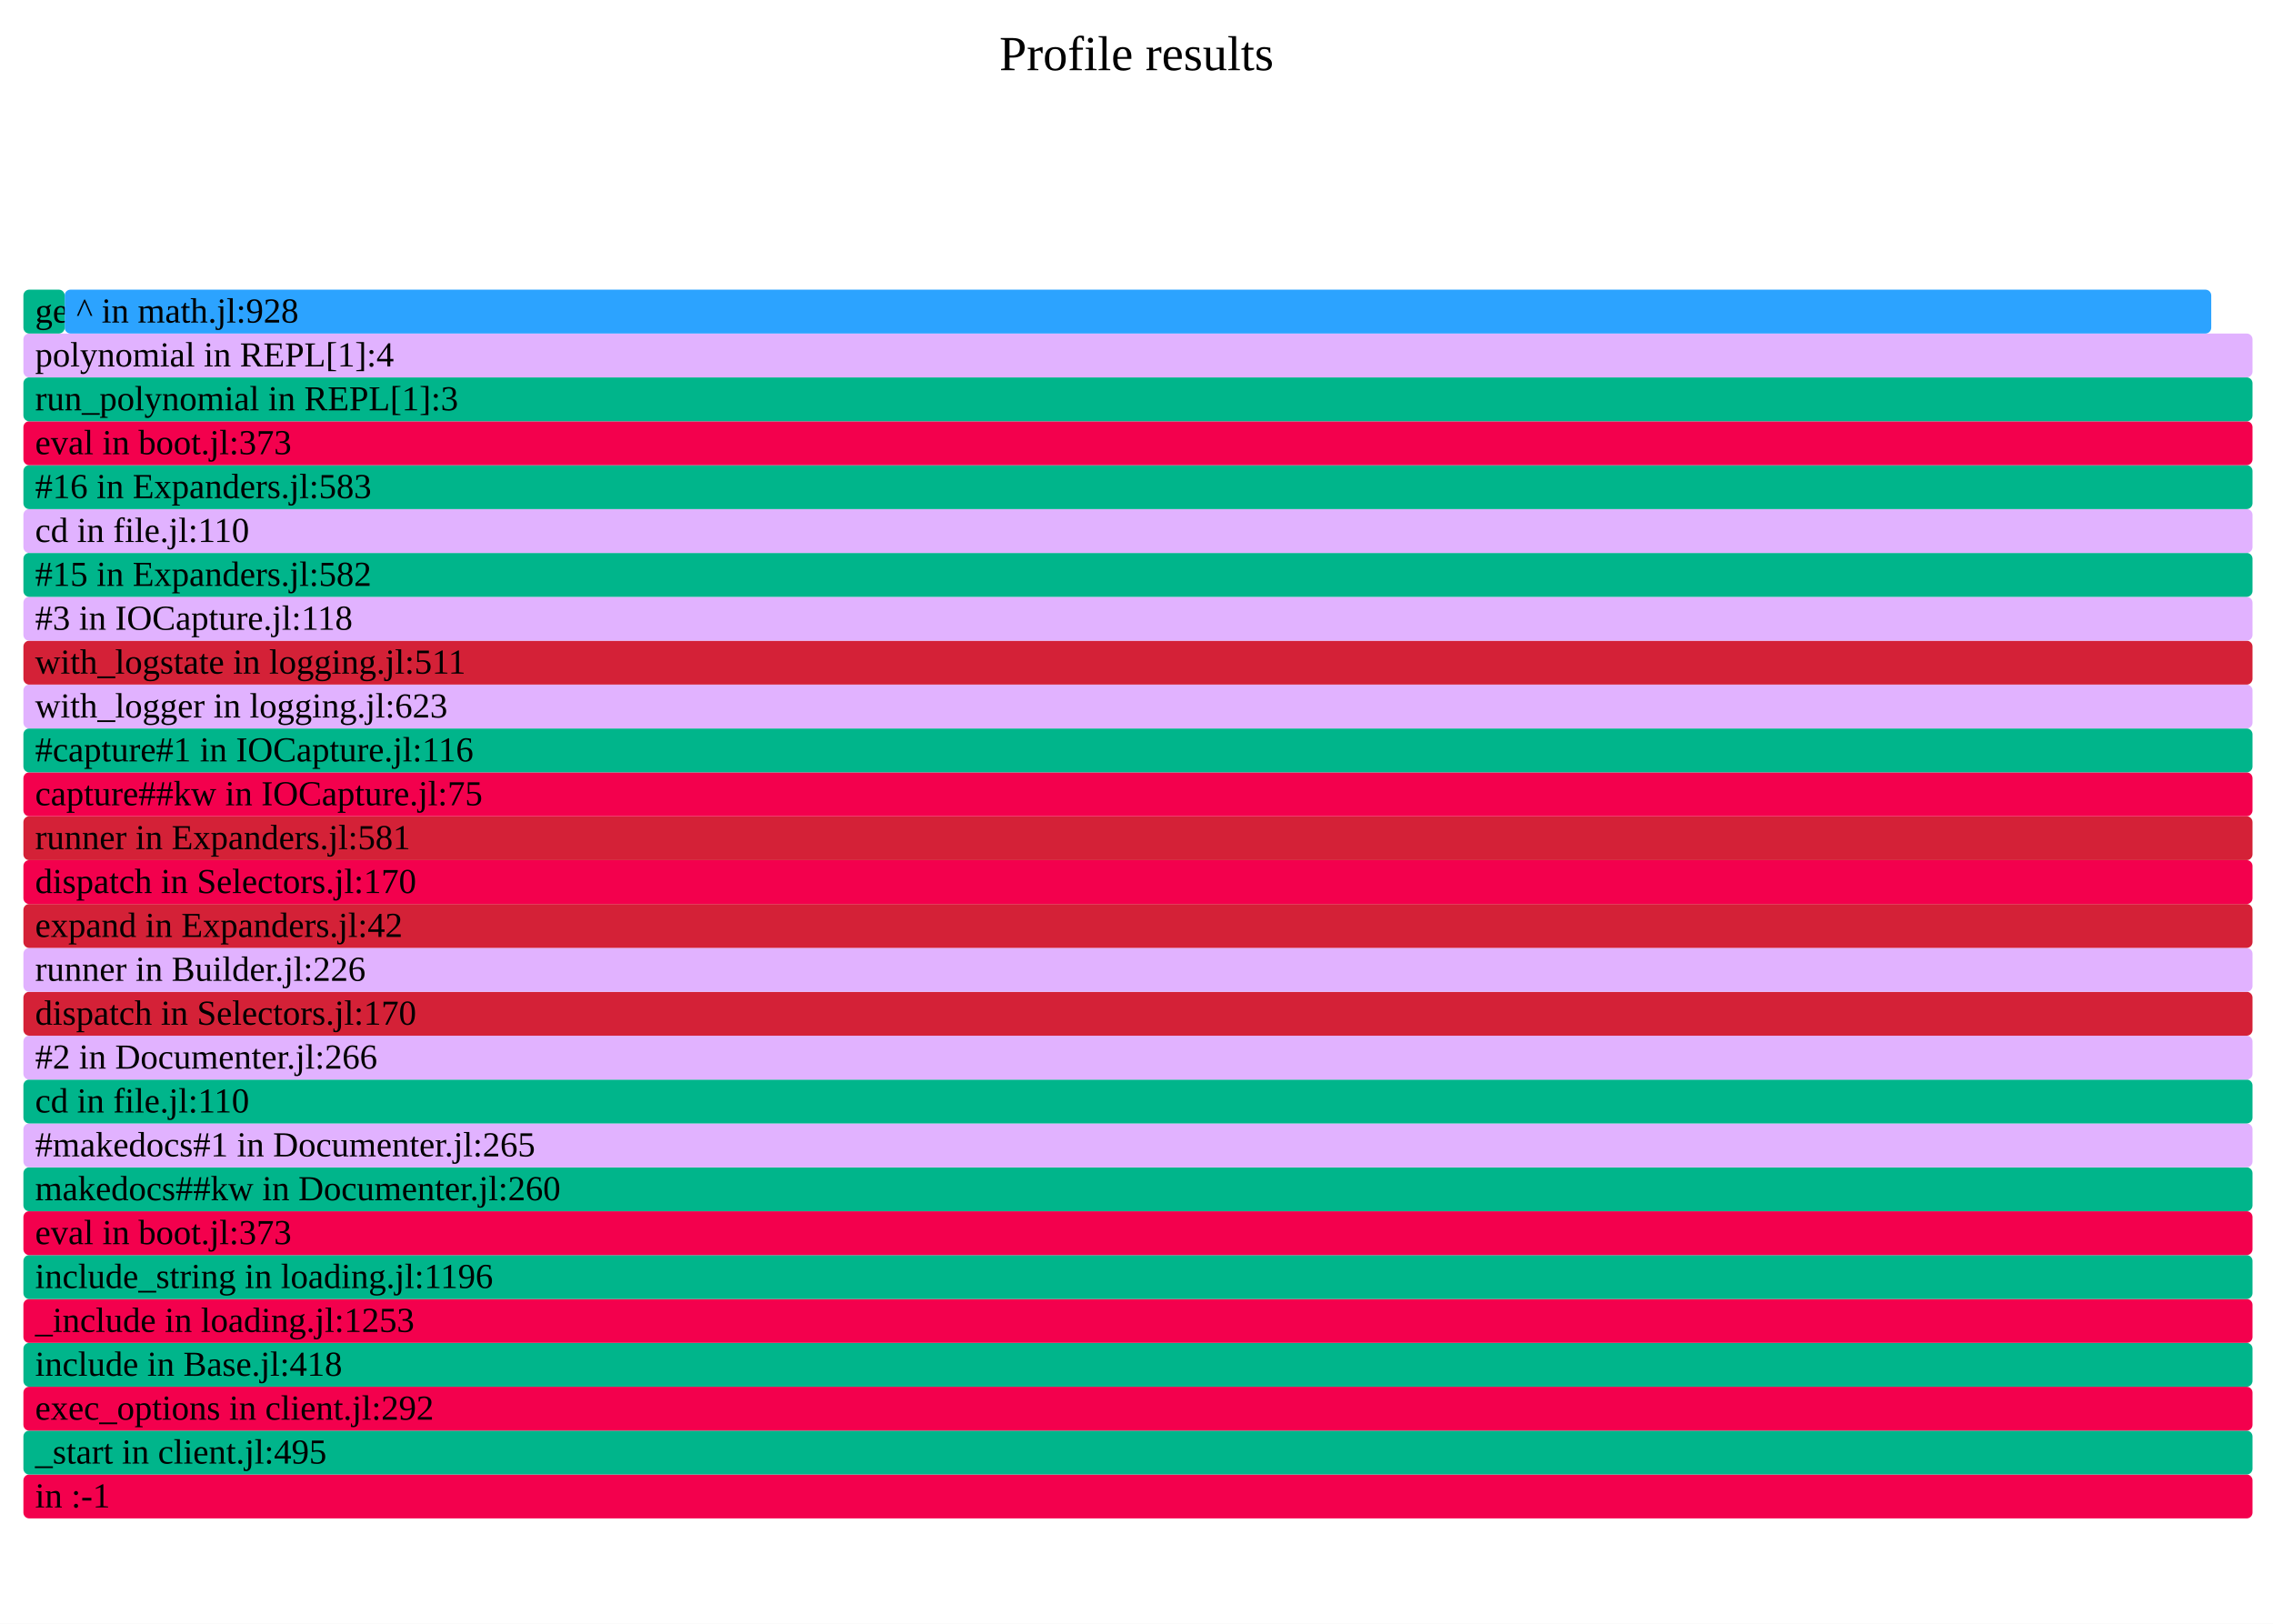
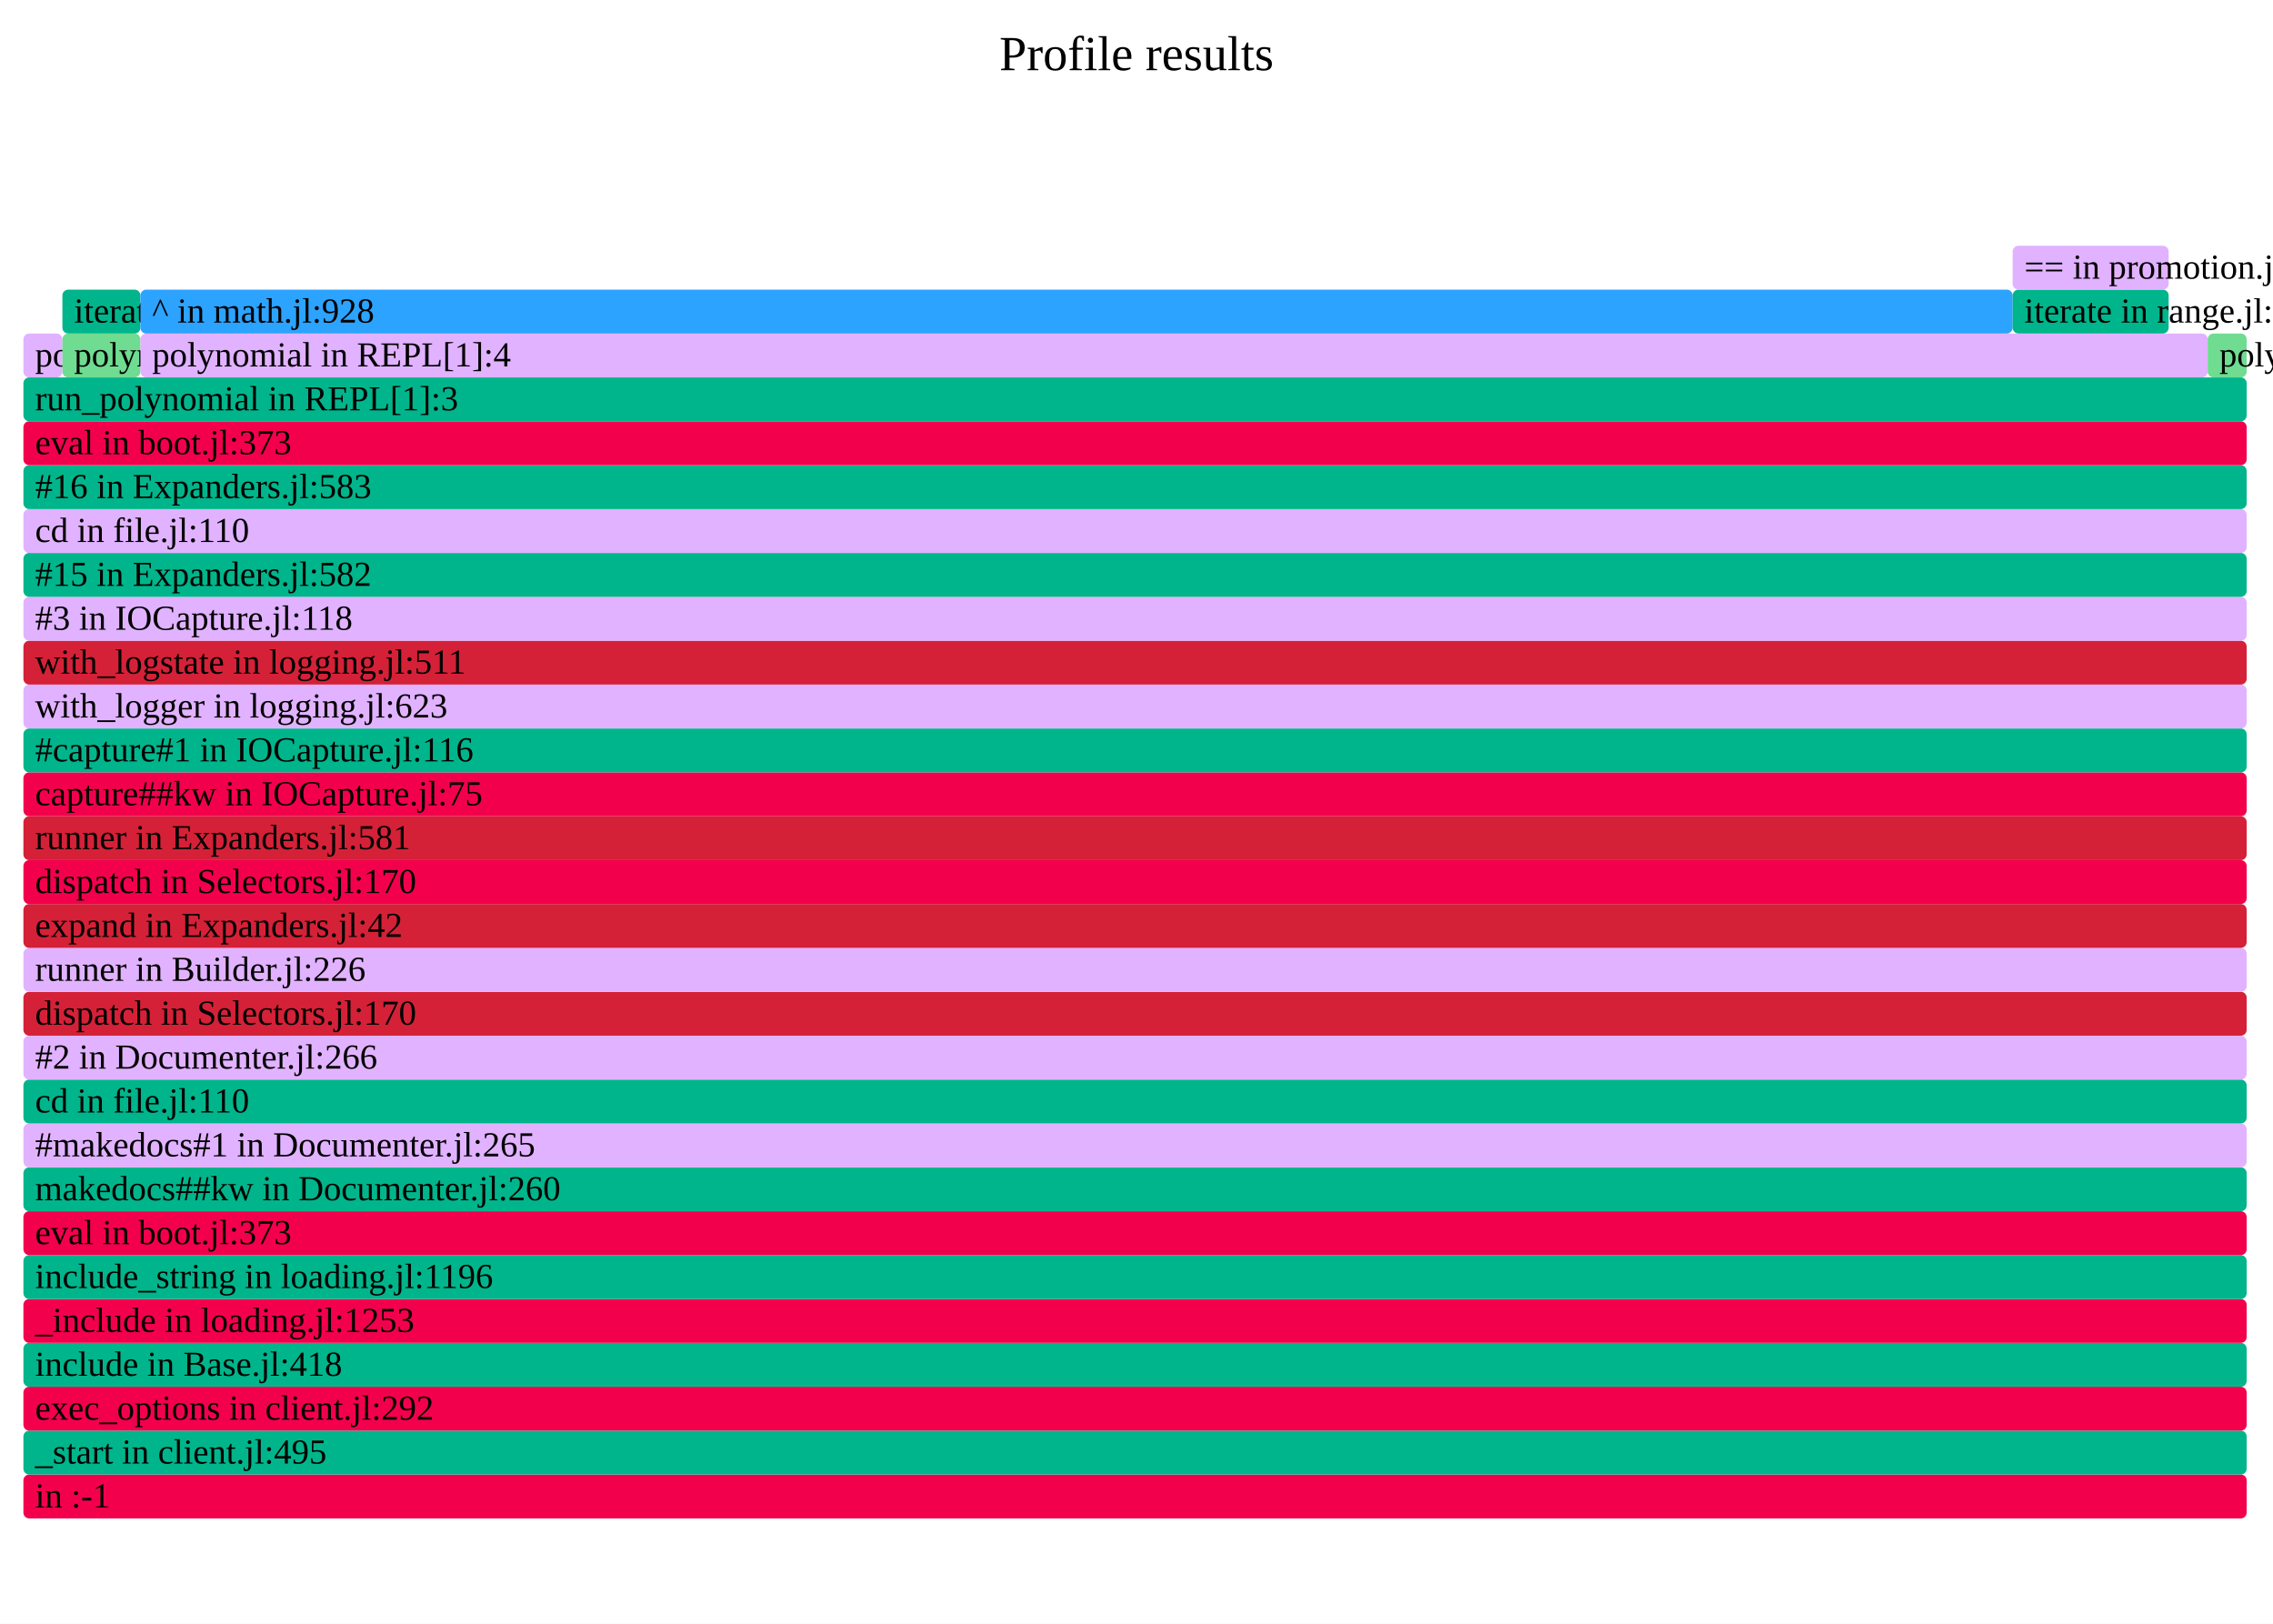
- <svg xmlns="http://www.w3.org/2000/svg" version="1.1" width="777" height="555" viewBox="0 0 777 555" id="fig-08ccd9ca05344d34aa6d1773dcd53660">
+ <svg xmlns="http://www.w3.org/2000/svg" version="1.1" width="777" height="555" viewBox="0 0 777 555" id="fig-aa11904c132d4e9c92f6f4976521629e">
  <defs>
-     <clipPath id="fig-08ccd9ca05344d34aa6d1773dcd53660-clip">
+     <clipPath id="fig-aa11904c132d4e9c92f6f4976521629e-clip">
      <rect x="0" y="0" width="777" height="555" />
    </clipPath>
  </defs>
  <style type="text/css">
-     #fig-08ccd9ca05344d34aa6d1773dcd53660 text {
+     #fig-aa11904c132d4e9c92f6f4976521629e text {
        pointer-events: none;
        font-family: inherit;
        font-size: 12px;
        fill: #000000;
    }
-     text#fig-08ccd9ca05344d34aa6d1773dcd53660-caption {
+     text#fig-aa11904c132d4e9c92f6f4976521629e-caption {
        font-size: 16.8px;
        fill: #000000;
        text-anchor: middle;
    }
-     #fig-08ccd9ca05344d34aa6d1773dcd53660-bg {
+     #fig-aa11904c132d4e9c92f6f4976521629e-bg {
        fill: #FFFFFF;
    }
-     #fig-08ccd9ca05344d34aa6d1773dcd53660-viewport rect, #fig-08ccd9ca05344d34aa6d1773dcd53660-viewport path {
+     #fig-aa11904c132d4e9c92f6f4976521629e-viewport rect, #fig-aa11904c132d4e9c92f6f4976521629e-viewport path {
        vector-effect: non-scaling-stroke;
        fill-opacity: 1;
    }
-     #fig-08ccd9ca05344d34aa6d1773dcd53660-viewport text {
+     #fig-aa11904c132d4e9c92f6f4976521629e-viewport text {
        stroke: #000000;
        stroke-width: 0;
        stroke-opacity: 0.35;
    }
-     #fig-08ccd9ca05344d34aa6d1773dcd53660-viewport rect:hover, #fig-08ccd9ca05344d34aa6d1773dcd53660-viewport path:hover {
+     #fig-aa11904c132d4e9c92f6f4976521629e-viewport rect:hover, #fig-aa11904c132d4e9c92f6f4976521629e-viewport path:hover {
        fill-opacity: 0.75;
        stroke: #000000;
        stroke-width: 0.5;
    }
-     #fig-08ccd9ca05344d34aa6d1773dcd53660-viewport + rect {
+     #fig-aa11904c132d4e9c92f6f4976521629e-viewport + rect {
        fill: #FFFFFF;
        opacity: 0.8;
    }
-     text#fig-08ccd9ca05344d34aa6d1773dcd53660-details{
+     text#fig-aa11904c132d4e9c92f6f4976521629e-details{
        fill: #000000;
    }
</style>
-   <g id="fig-08ccd9ca05344d34aa6d1773dcd53660-frame" clip-path="url(#fig-08ccd9ca05344d34aa6d1773dcd53660-clip)">
-     <rect id="fig-08ccd9ca05344d34aa6d1773dcd53660-bg" x="0" y="0" width="777" height="555" />
-     <text id="fig-08ccd9ca05344d34aa6d1773dcd53660-caption" x="388.5" y="24">Profile results</text>
-     <g id="fig-08ccd9ca05344d34aa6d1773dcd53660-viewport" transform="scale(1)">
-       <rect x="8" y="504" width="762" height="15" rx="2" fill="#F3004D" data-dinfo="" />
+   <g id="fig-aa11904c132d4e9c92f6f4976521629e-frame" clip-path="url(#fig-aa11904c132d4e9c92f6f4976521629e-clip)">
+     <rect id="fig-aa11904c132d4e9c92f6f4976521629e-bg" x="0" y="0" width="777" height="555" />
+     <text id="fig-aa11904c132d4e9c92f6f4976521629e-caption" x="388.5" y="24">Profile results</text>
+     <g id="fig-aa11904c132d4e9c92f6f4976521629e-viewport" transform="scale(1)">
+       <rect x="8" y="504" width="760" height="15" rx="2" fill="#F3004D" data-dinfo="" />
      <text x="8" dx="4" y="515.25"> in :-1</text>
-       <rect x="8" y="489" width="762" height="15" rx="2" fill="#00B58B" data-dinfo="./" />
+       <rect x="8" y="489" width="760" height="15" rx="2" fill="#00B58B" data-dinfo="./" />
      <text x="8" dx="4" y="500.25">_start in client.jl:495</text>
-       <rect x="8" y="474" width="762" height="15" rx="2" fill="#F3004D" data-dinfo="./" />
+       <rect x="8" y="474" width="760" height="15" rx="2" fill="#F3004D" data-dinfo="./" />
      <text x="8" dx="4" y="485.25">exec_options in client.jl:292</text>
-       <rect x="8" y="459" width="762" height="15" rx="2" fill="#00B58B" data-dinfo="./" />
+       <rect x="8" y="459" width="760" height="15" rx="2" fill="#00B58B" data-dinfo="./" />
      <text x="8" dx="4" y="470.25">include in Base.jl:418</text>
-       <rect x="8" y="444" width="762" height="15" rx="2" fill="#F3004D" data-dinfo="./" />
+       <rect x="8" y="444" width="760" height="15" rx="2" fill="#F3004D" data-dinfo="./" />
      <text x="8" dx="4" y="455.25">_include in loading.jl:1253</text>
-       <rect x="8" y="429" width="762" height="15" rx="2" fill="#00B58B" data-dinfo="./" />
+       <rect x="8" y="429" width="760" height="15" rx="2" fill="#00B58B" data-dinfo="./" />
      <text x="8" dx="4" y="440.25">include_string in loading.jl:1196</text>
-       <rect x="8" y="414" width="762" height="15" rx="2" fill="#F3004D" data-dinfo="./" />
+       <rect x="8" y="414" width="760" height="15" rx="2" fill="#F3004D" data-dinfo="./" />
      <text x="8" dx="4" y="425.25">eval in boot.jl:373</text>
-       <rect x="8" y="399" width="762" height="15" rx="2" fill="#00B58B" data-dinfo="/home/runner/.julia/packages/Documenter/qdbx6/src/" />
+       <rect x="8" y="399" width="760" height="15" rx="2" fill="#00B58B" data-dinfo="/home/runner/.julia/packages/Documenter/qdbx6/src/" />
      <text x="8" dx="4" y="410.25">makedocs##kw in Documenter.jl:260</text>
-       <rect x="8" y="384" width="762" height="15" rx="2" fill="#E1B2FF" data-dinfo="/home/runner/.julia/packages/Documenter/qdbx6/src/" />
+       <rect x="8" y="384" width="760" height="15" rx="2" fill="#E1B2FF" data-dinfo="/home/runner/.julia/packages/Documenter/qdbx6/src/" />
      <text x="8" dx="4" y="395.25">#makedocs#1 in Documenter.jl:265</text>
-       <rect x="8" y="369" width="762" height="15" rx="2" fill="#00B58B" data-dinfo="./" />
+       <rect x="8" y="369" width="760" height="15" rx="2" fill="#00B58B" data-dinfo="./" />
      <text x="8" dx="4" y="380.25">cd in file.jl:110</text>
-       <rect x="8" y="354" width="762" height="15" rx="2" fill="#E1B2FF" data-dinfo="/home/runner/.julia/packages/Documenter/qdbx6/src/" />
+       <rect x="8" y="354" width="760" height="15" rx="2" fill="#E1B2FF" data-dinfo="/home/runner/.julia/packages/Documenter/qdbx6/src/" />
      <text x="8" dx="4" y="365.25">#2 in Documenter.jl:266</text>
-       <rect x="8" y="339" width="762" height="15" rx="2" fill="#D42137" data-dinfo="/home/runner/.julia/packages/Documenter/qdbx6/src/Utilities/" />
+       <rect x="8" y="339" width="760" height="15" rx="2" fill="#D42137" data-dinfo="/home/runner/.julia/packages/Documenter/qdbx6/src/Utilities/" />
      <text x="8" dx="4" y="350.25">dispatch in Selectors.jl:170</text>
-       <rect x="8" y="324" width="762" height="15" rx="2" fill="#E1B2FF" data-dinfo="/home/runner/.julia/packages/Documenter/qdbx6/src/" />
+       <rect x="8" y="324" width="760" height="15" rx="2" fill="#E1B2FF" data-dinfo="/home/runner/.julia/packages/Documenter/qdbx6/src/" />
      <text x="8" dx="4" y="335.25">runner in Builder.jl:226</text>
-       <rect x="8" y="309" width="762" height="15" rx="2" fill="#D42137" data-dinfo="/home/runner/.julia/packages/Documenter/qdbx6/src/" />
+       <rect x="8" y="309" width="760" height="15" rx="2" fill="#D42137" data-dinfo="/home/runner/.julia/packages/Documenter/qdbx6/src/" />
      <text x="8" dx="4" y="320.25">expand in Expanders.jl:42</text>
-       <rect x="8" y="294" width="762" height="15" rx="2" fill="#F3004D" data-dinfo="/home/runner/.julia/packages/Documenter/qdbx6/src/Utilities/" />
+       <rect x="8" y="294" width="760" height="15" rx="2" fill="#F3004D" data-dinfo="/home/runner/.julia/packages/Documenter/qdbx6/src/Utilities/" />
      <text x="8" dx="4" y="305.25">dispatch in Selectors.jl:170</text>
-       <rect x="8" y="279" width="762" height="15" rx="2" fill="#D42137" data-dinfo="/home/runner/.julia/packages/Documenter/qdbx6/src/" />
+       <rect x="8" y="279" width="760" height="15" rx="2" fill="#D42137" data-dinfo="/home/runner/.julia/packages/Documenter/qdbx6/src/" />
      <text x="8" dx="4" y="290.25">runner in Expanders.jl:581</text>
-       <rect x="8" y="264" width="762" height="15" rx="2" fill="#F3004D" data-dinfo="/home/runner/.julia/packages/IOCapture/sXY71/src/" />
+       <rect x="8" y="264" width="760" height="15" rx="2" fill="#F3004D" data-dinfo="/home/runner/.julia/packages/IOCapture/sXY71/src/" />
      <text x="8" dx="4" y="275.25">capture##kw in IOCapture.jl:75</text>
-       <rect x="8" y="249" width="762" height="15" rx="2" fill="#00B58B" data-dinfo="/home/runner/.julia/packages/IOCapture/sXY71/src/" />
+       <rect x="8" y="249" width="760" height="15" rx="2" fill="#00B58B" data-dinfo="/home/runner/.julia/packages/IOCapture/sXY71/src/" />
      <text x="8" dx="4" y="260.25">#capture#1 in IOCapture.jl:116</text>
-       <rect x="8" y="234" width="762" height="15" rx="2" fill="#E1B2FF" data-dinfo="./" />
+       <rect x="8" y="234" width="760" height="15" rx="2" fill="#E1B2FF" data-dinfo="./" />
      <text x="8" dx="4" y="245.25">with_logger in logging.jl:623</text>
-       <rect x="8" y="219" width="762" height="15" rx="2" fill="#D42137" data-dinfo="./" />
+       <rect x="8" y="219" width="760" height="15" rx="2" fill="#D42137" data-dinfo="./" />
      <text x="8" dx="4" y="230.25">with_logstate in logging.jl:511</text>
-       <rect x="8" y="204" width="762" height="15" rx="2" fill="#E1B2FF" data-dinfo="/home/runner/.julia/packages/IOCapture/sXY71/src/" />
+       <rect x="8" y="204" width="760" height="15" rx="2" fill="#E1B2FF" data-dinfo="/home/runner/.julia/packages/IOCapture/sXY71/src/" />
      <text x="8" dx="4" y="215.25">#3 in IOCapture.jl:118</text>
-       <rect x="8" y="189" width="762" height="15" rx="2" fill="#00B58B" data-dinfo="/home/runner/.julia/packages/Documenter/qdbx6/src/" />
+       <rect x="8" y="189" width="760" height="15" rx="2" fill="#00B58B" data-dinfo="/home/runner/.julia/packages/Documenter/qdbx6/src/" />
      <text x="8" dx="4" y="200.25">#15 in Expanders.jl:582</text>
-       <rect x="8" y="174" width="762" height="15" rx="2" fill="#E1B2FF" data-dinfo="./" />
+       <rect x="8" y="174" width="760" height="15" rx="2" fill="#E1B2FF" data-dinfo="./" />
      <text x="8" dx="4" y="185.25">cd in file.jl:110</text>
-       <rect x="8" y="159" width="762" height="15" rx="2" fill="#00B58B" data-dinfo="/home/runner/.julia/packages/Documenter/qdbx6/src/" />
+       <rect x="8" y="159" width="760" height="15" rx="2" fill="#00B58B" data-dinfo="/home/runner/.julia/packages/Documenter/qdbx6/src/" />
      <text x="8" dx="4" y="170.25">#16 in Expanders.jl:583</text>
-       <rect x="8" y="144" width="762" height="15" rx="2" fill="#F3004D" data-dinfo="./" />
+       <rect x="8" y="144" width="760" height="15" rx="2" fill="#F3004D" data-dinfo="./" />
      <text x="8" dx="4" y="155.25">eval in boot.jl:373</text>
-       <rect x="8" y="129" width="762" height="15" rx="2" fill="#00B58B" data-dinfo="./" />
+       <rect x="8" y="129" width="760" height="15" rx="2" fill="#00B58B" data-dinfo="./" />
      <text x="8" dx="4" y="140.25">run_polynomial in REPL[1]:3</text>
-       <rect x="8" y="114" width="762" height="15" rx="2" fill="#E1B2FF" data-dinfo="./" />
-       <text x="8" dx="4" y="125.25">polynomial in REPL[1]:4</text>
-       <rect x="8" y="99" width="14.11" height="15" rx="2" fill="#00B58B" data-dinfo="./" />
-       <text x="8" dx="4" y="110.25">getindex in array.jl:861</text>
-       <rect x="22.11" y="99" width="733.78" height="15" rx="2" fill="#2CA3FF" data-dinfo="./" />
-       <text x="22.11" dx="4" y="110.25">^ in math.jl:928</text>
+       <rect x="8" y="114" width="13.33" height="15" rx="2" fill="#E1B2FF" data-dinfo="./" />
+       <text x="8" dx="4" y="125.25">polynomial in REPL[1]:0</text>
+       <rect x="21.33" y="114" width="26.67" height="15" rx="2" fill="#6FDC91" data-dinfo="./" />
+       <text x="21.33" dx="4" y="125.25">polynomial in REPL[1]:3</text>
+       <rect x="21.33" y="99" width="26.67" height="15" rx="2" fill="#00B58B" data-dinfo="./" />
+       <text x="21.33" dx="4" y="110.25">iterate in range.jl:833</text>
+       <rect x="48" y="114" width="706.67" height="15" rx="2" fill="#E1B2FF" data-dinfo="./" />
+       <text x="48" dx="4" y="125.25">polynomial in REPL[1]:4</text>
+       <rect x="48" y="99" width="640" height="15" rx="2" fill="#2CA3FF" data-dinfo="./" />
+       <text x="48" dx="4" y="110.25">^ in math.jl:928</text>
+       <rect x="688" y="99" width="53.33" height="15" rx="2" fill="#00B58B" data-dinfo="./" />
+       <text x="688" dx="4" y="110.25">iterate in range.jl:837</text>
+       <rect x="688" y="84" width="53.33" height="15" rx="2" fill="#E1B2FF" data-dinfo="./" />
+       <text x="688" dx="4" y="95.25">== in promotion.jl:468</text>
+       <rect x="754.67" y="114" width="13.33" height="15" rx="2" fill="#6FDC91" data-dinfo="./" />
+       <text x="754.67" dx="4" y="125.25">polynomial in array.jl:0</text>
    </g>
  </g>
</svg>
